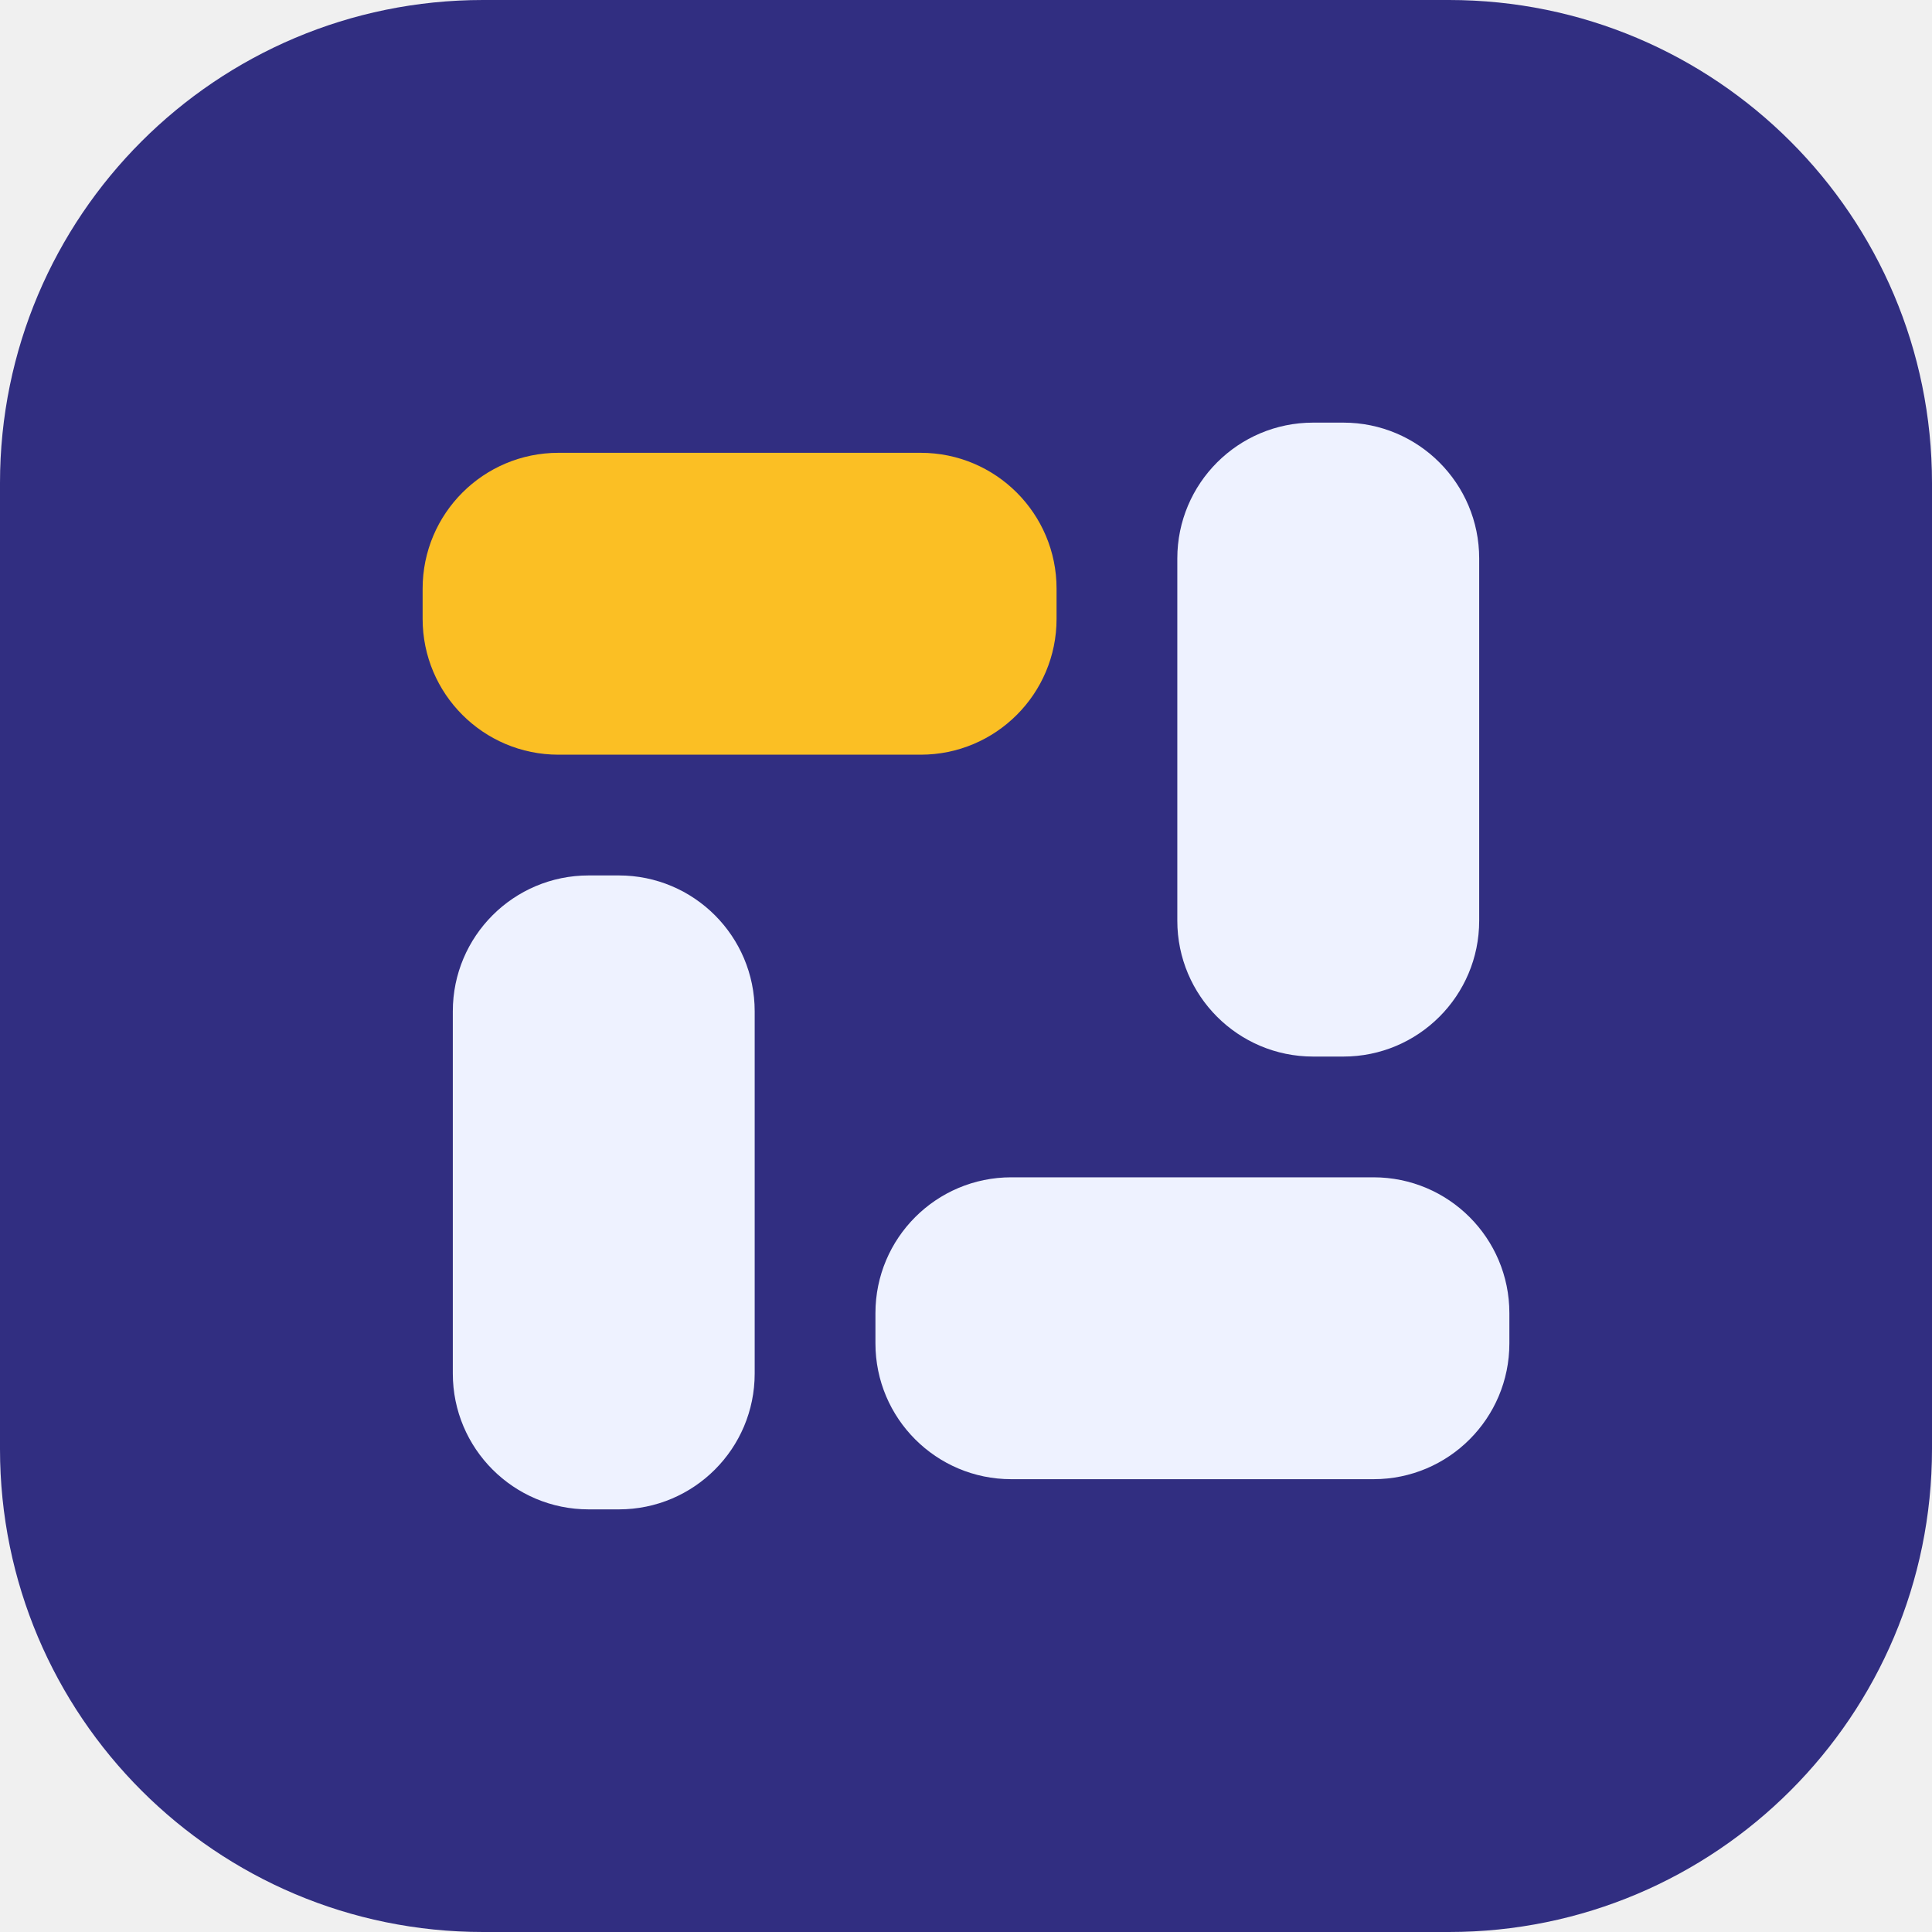
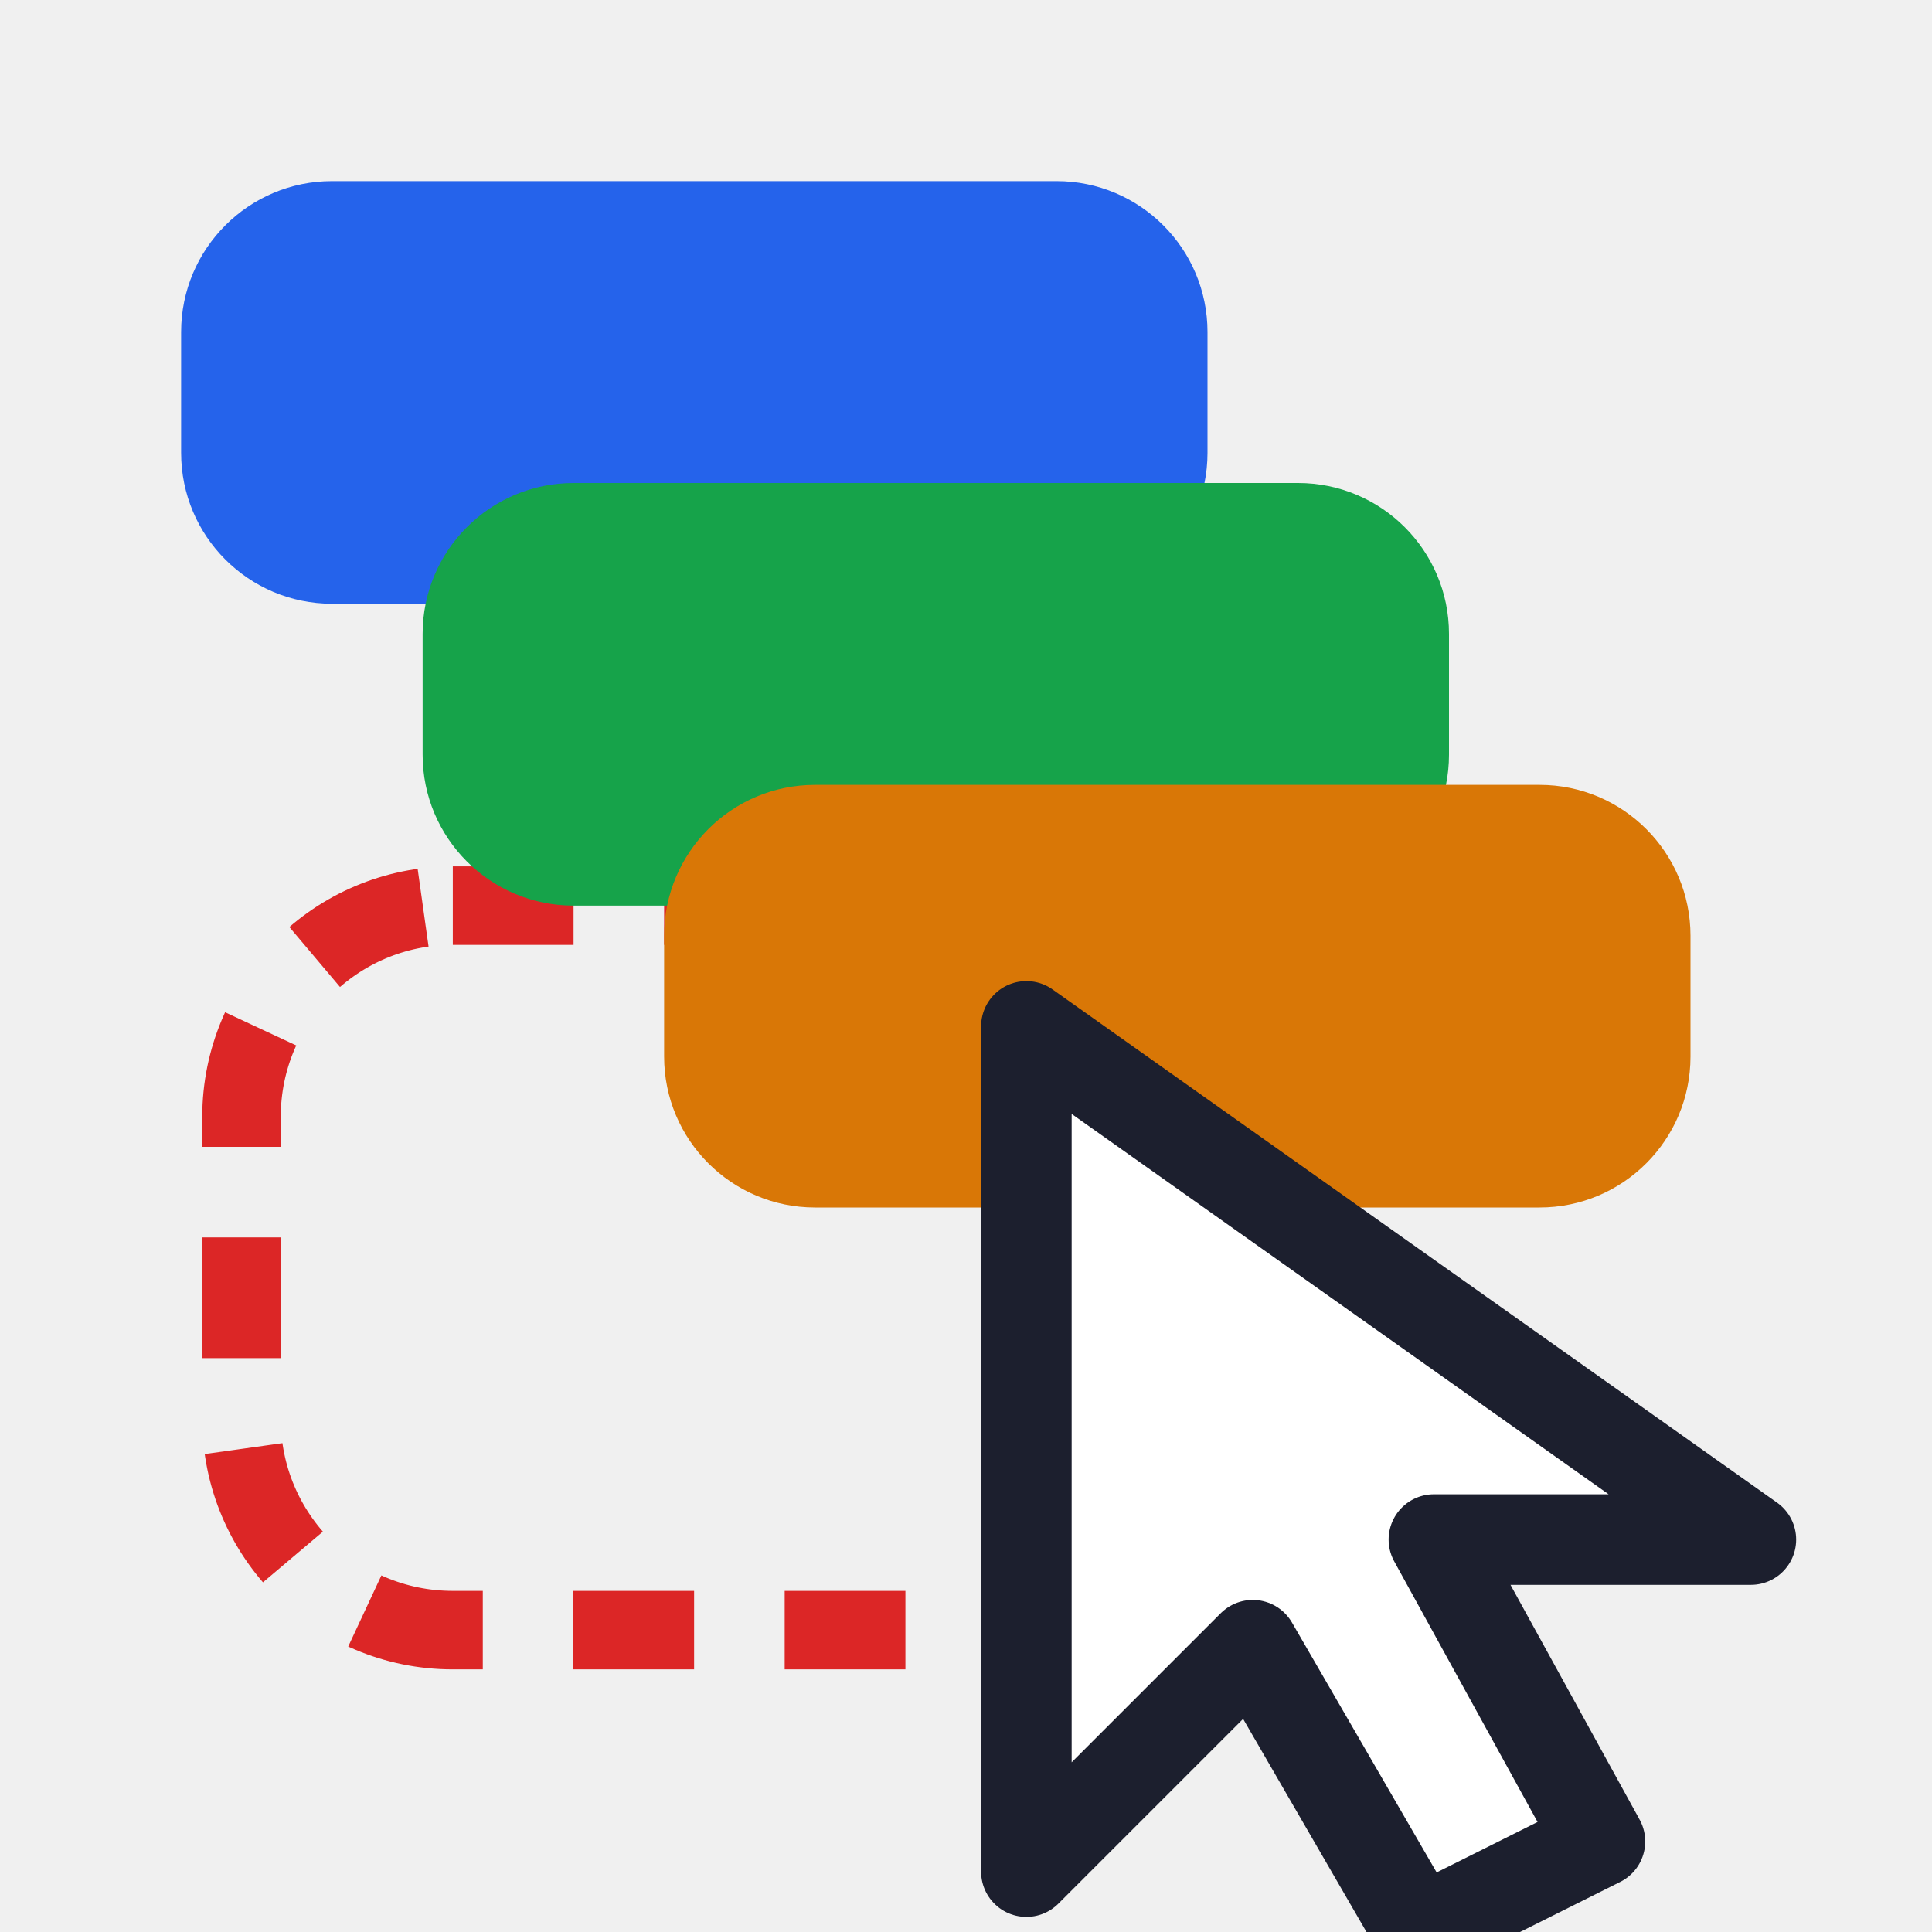
- <svg xmlns="http://www.w3.org/2000/svg" width="32" height="32" viewBox="0 0 64 64" role="img" aria-label="DSLKit">
-   <rect width="64" height="64" rx="16" fill="#312e81" />
-   <rect x="14" y="15" width="21" height="10" rx="4.5" fill="#fbbf24" />
-   <g transform="rotate(90 32 32)">
-     <rect x="14" y="15" width="21" height="10" rx="4.5" fill="#eef2ff" />
-   </g>
-   <g transform="rotate(180 32 32)">
-     <rect x="14" y="15" width="21" height="10" rx="4.5" fill="#eef2ff" />
-   </g>
-   <g transform="rotate(270 32 32)">
-     <rect x="14" y="15" width="21" height="10" rx="4.5" fill="#eef2ff" />
-   </g>
+ <svg xmlns="http://www.w3.org/2000/svg" width="32" height="32" viewBox="0 0 64 64" role="img" aria-label="DSLKit editor">
+   <rect x="8" y="30" width="30" height="24" rx="7" fill="none" stroke="#dc2626" stroke-width="2.6" stroke-dasharray="4 3" />
+   <rect x="6" y="6" width="34" height="14" rx="5" fill="#2563eb" />
+   <rect x="14" y="16" width="34" height="14" rx="5" fill="#16a34a" />
+   <rect x="22" y="26" width="34" height="14" rx="5" fill="#d97706" />
+   <path d="M34 34L34 62L41.5 54.5L47 64L53 61L47.5 51L58 51z" fill="#ffffff" stroke="#1c1f2e" stroke-width="3" stroke-linejoin="round" />
</svg>
